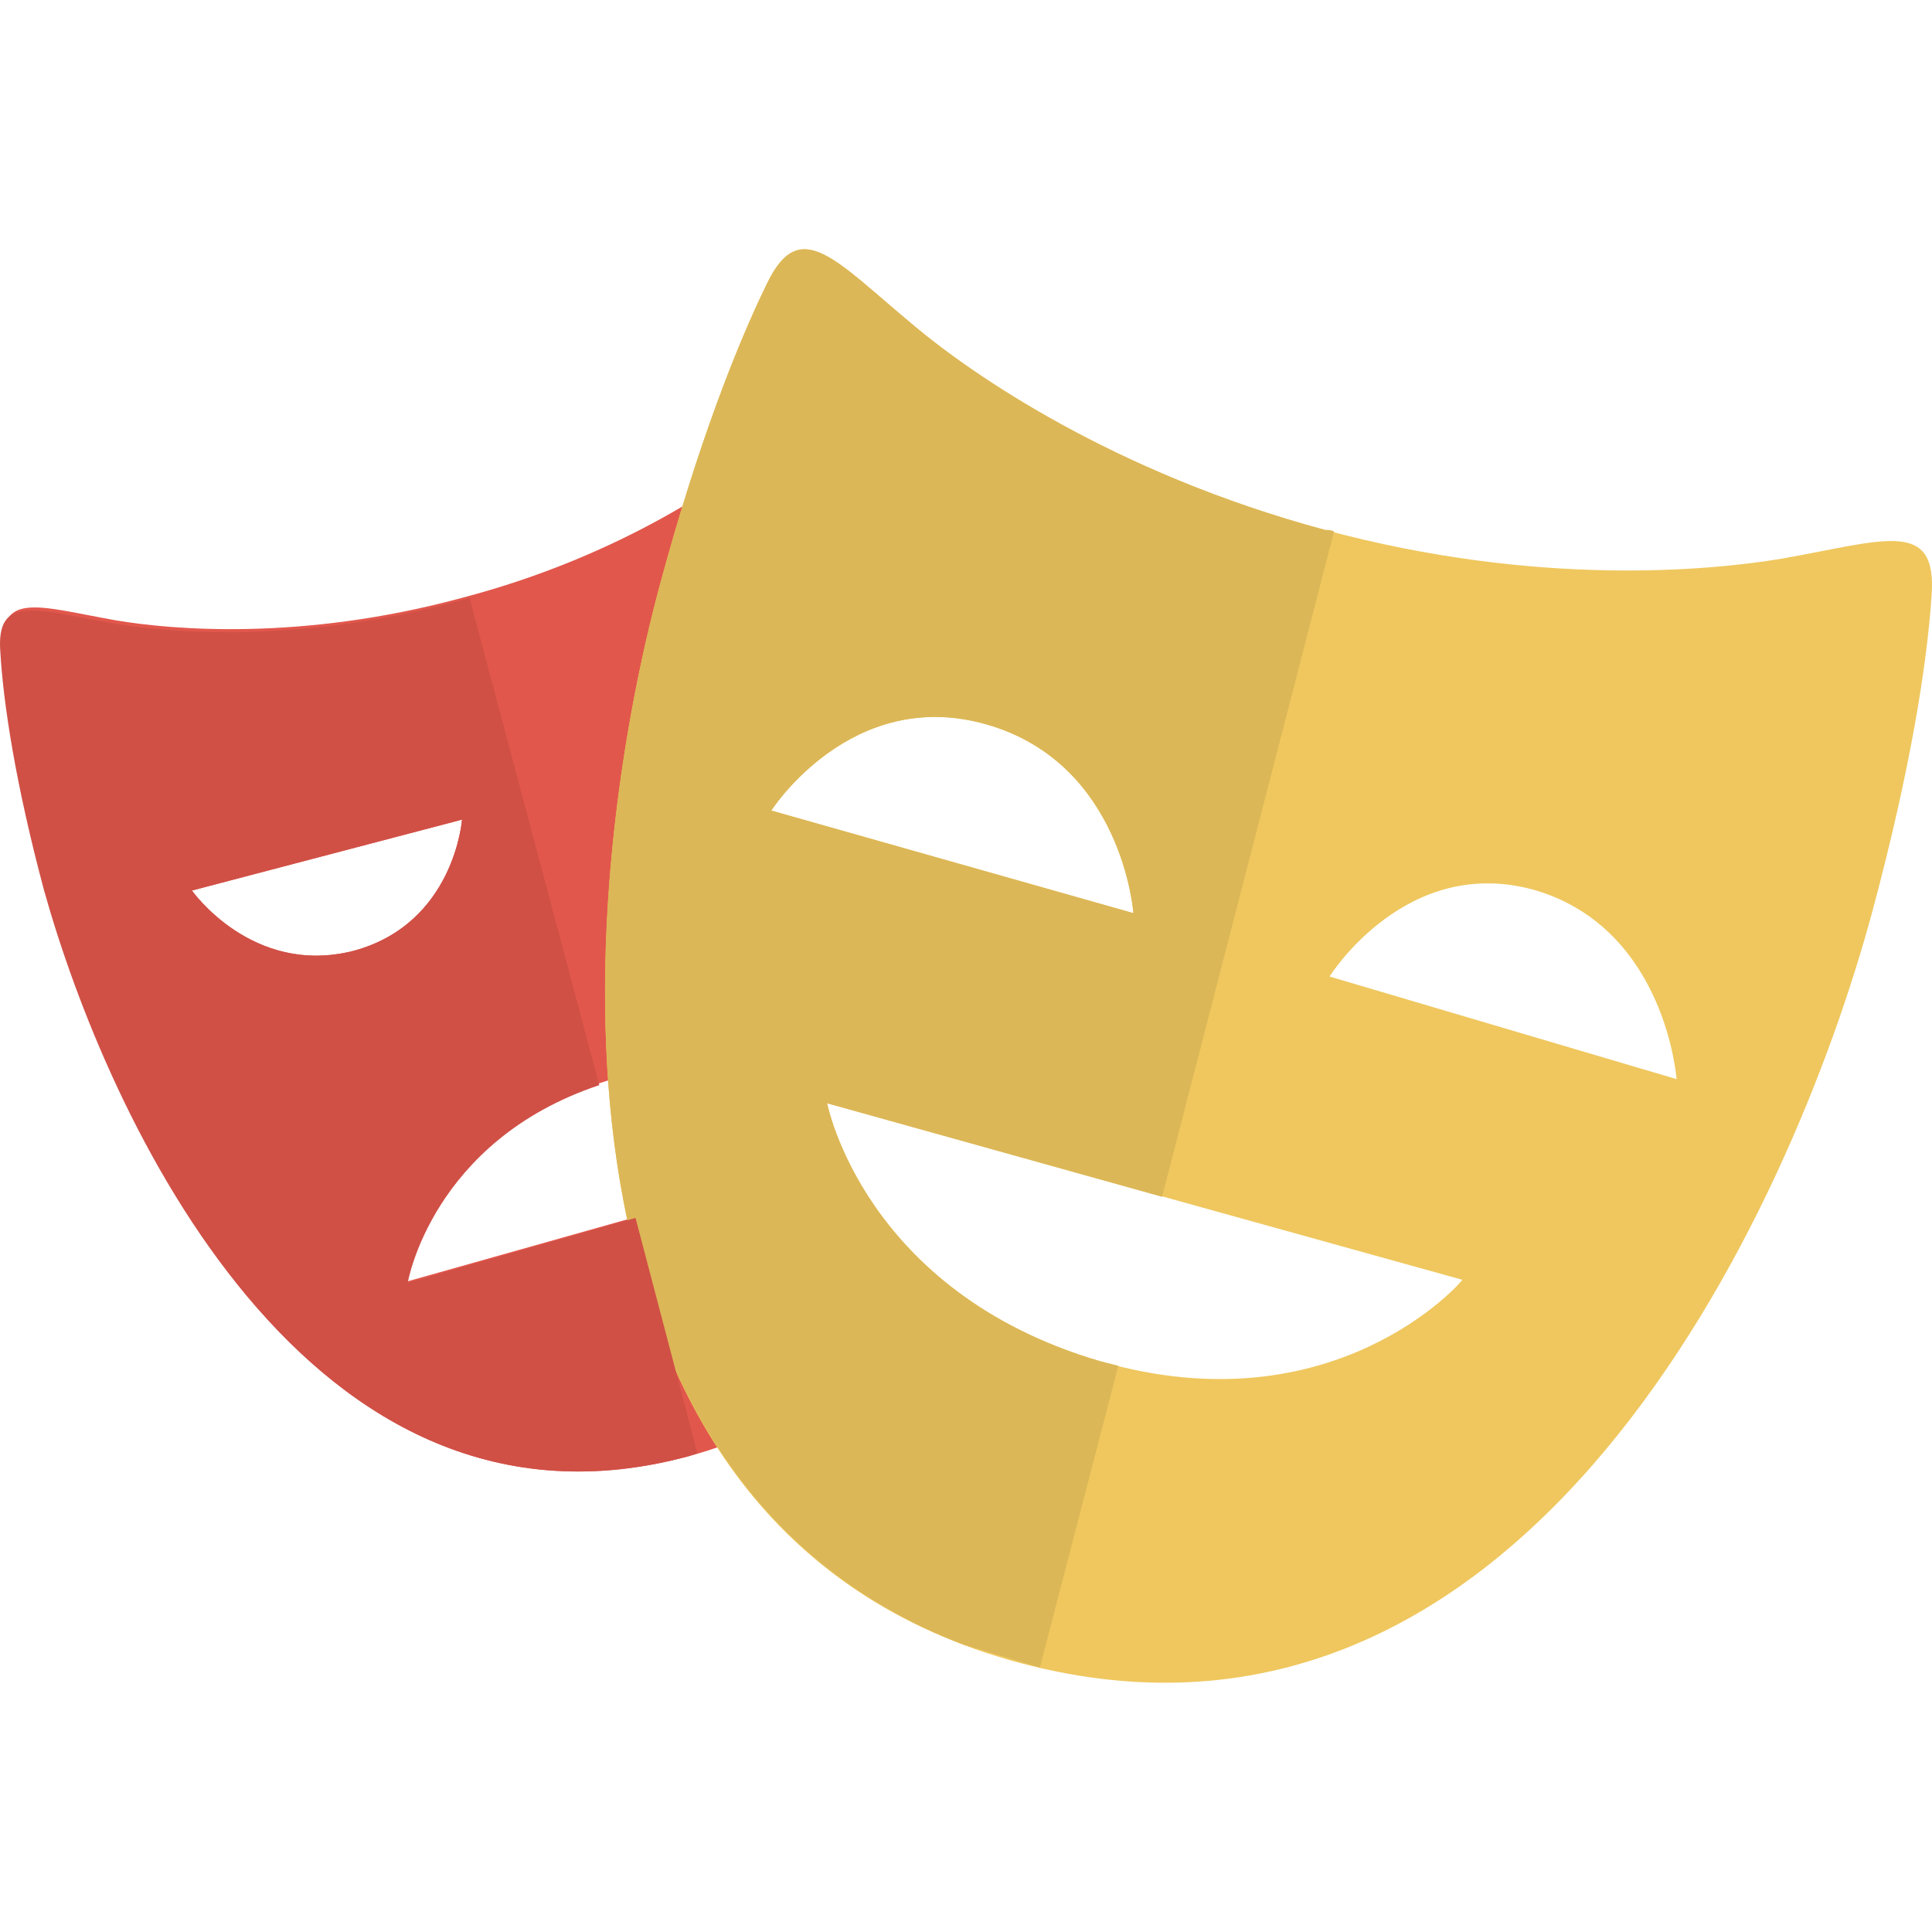
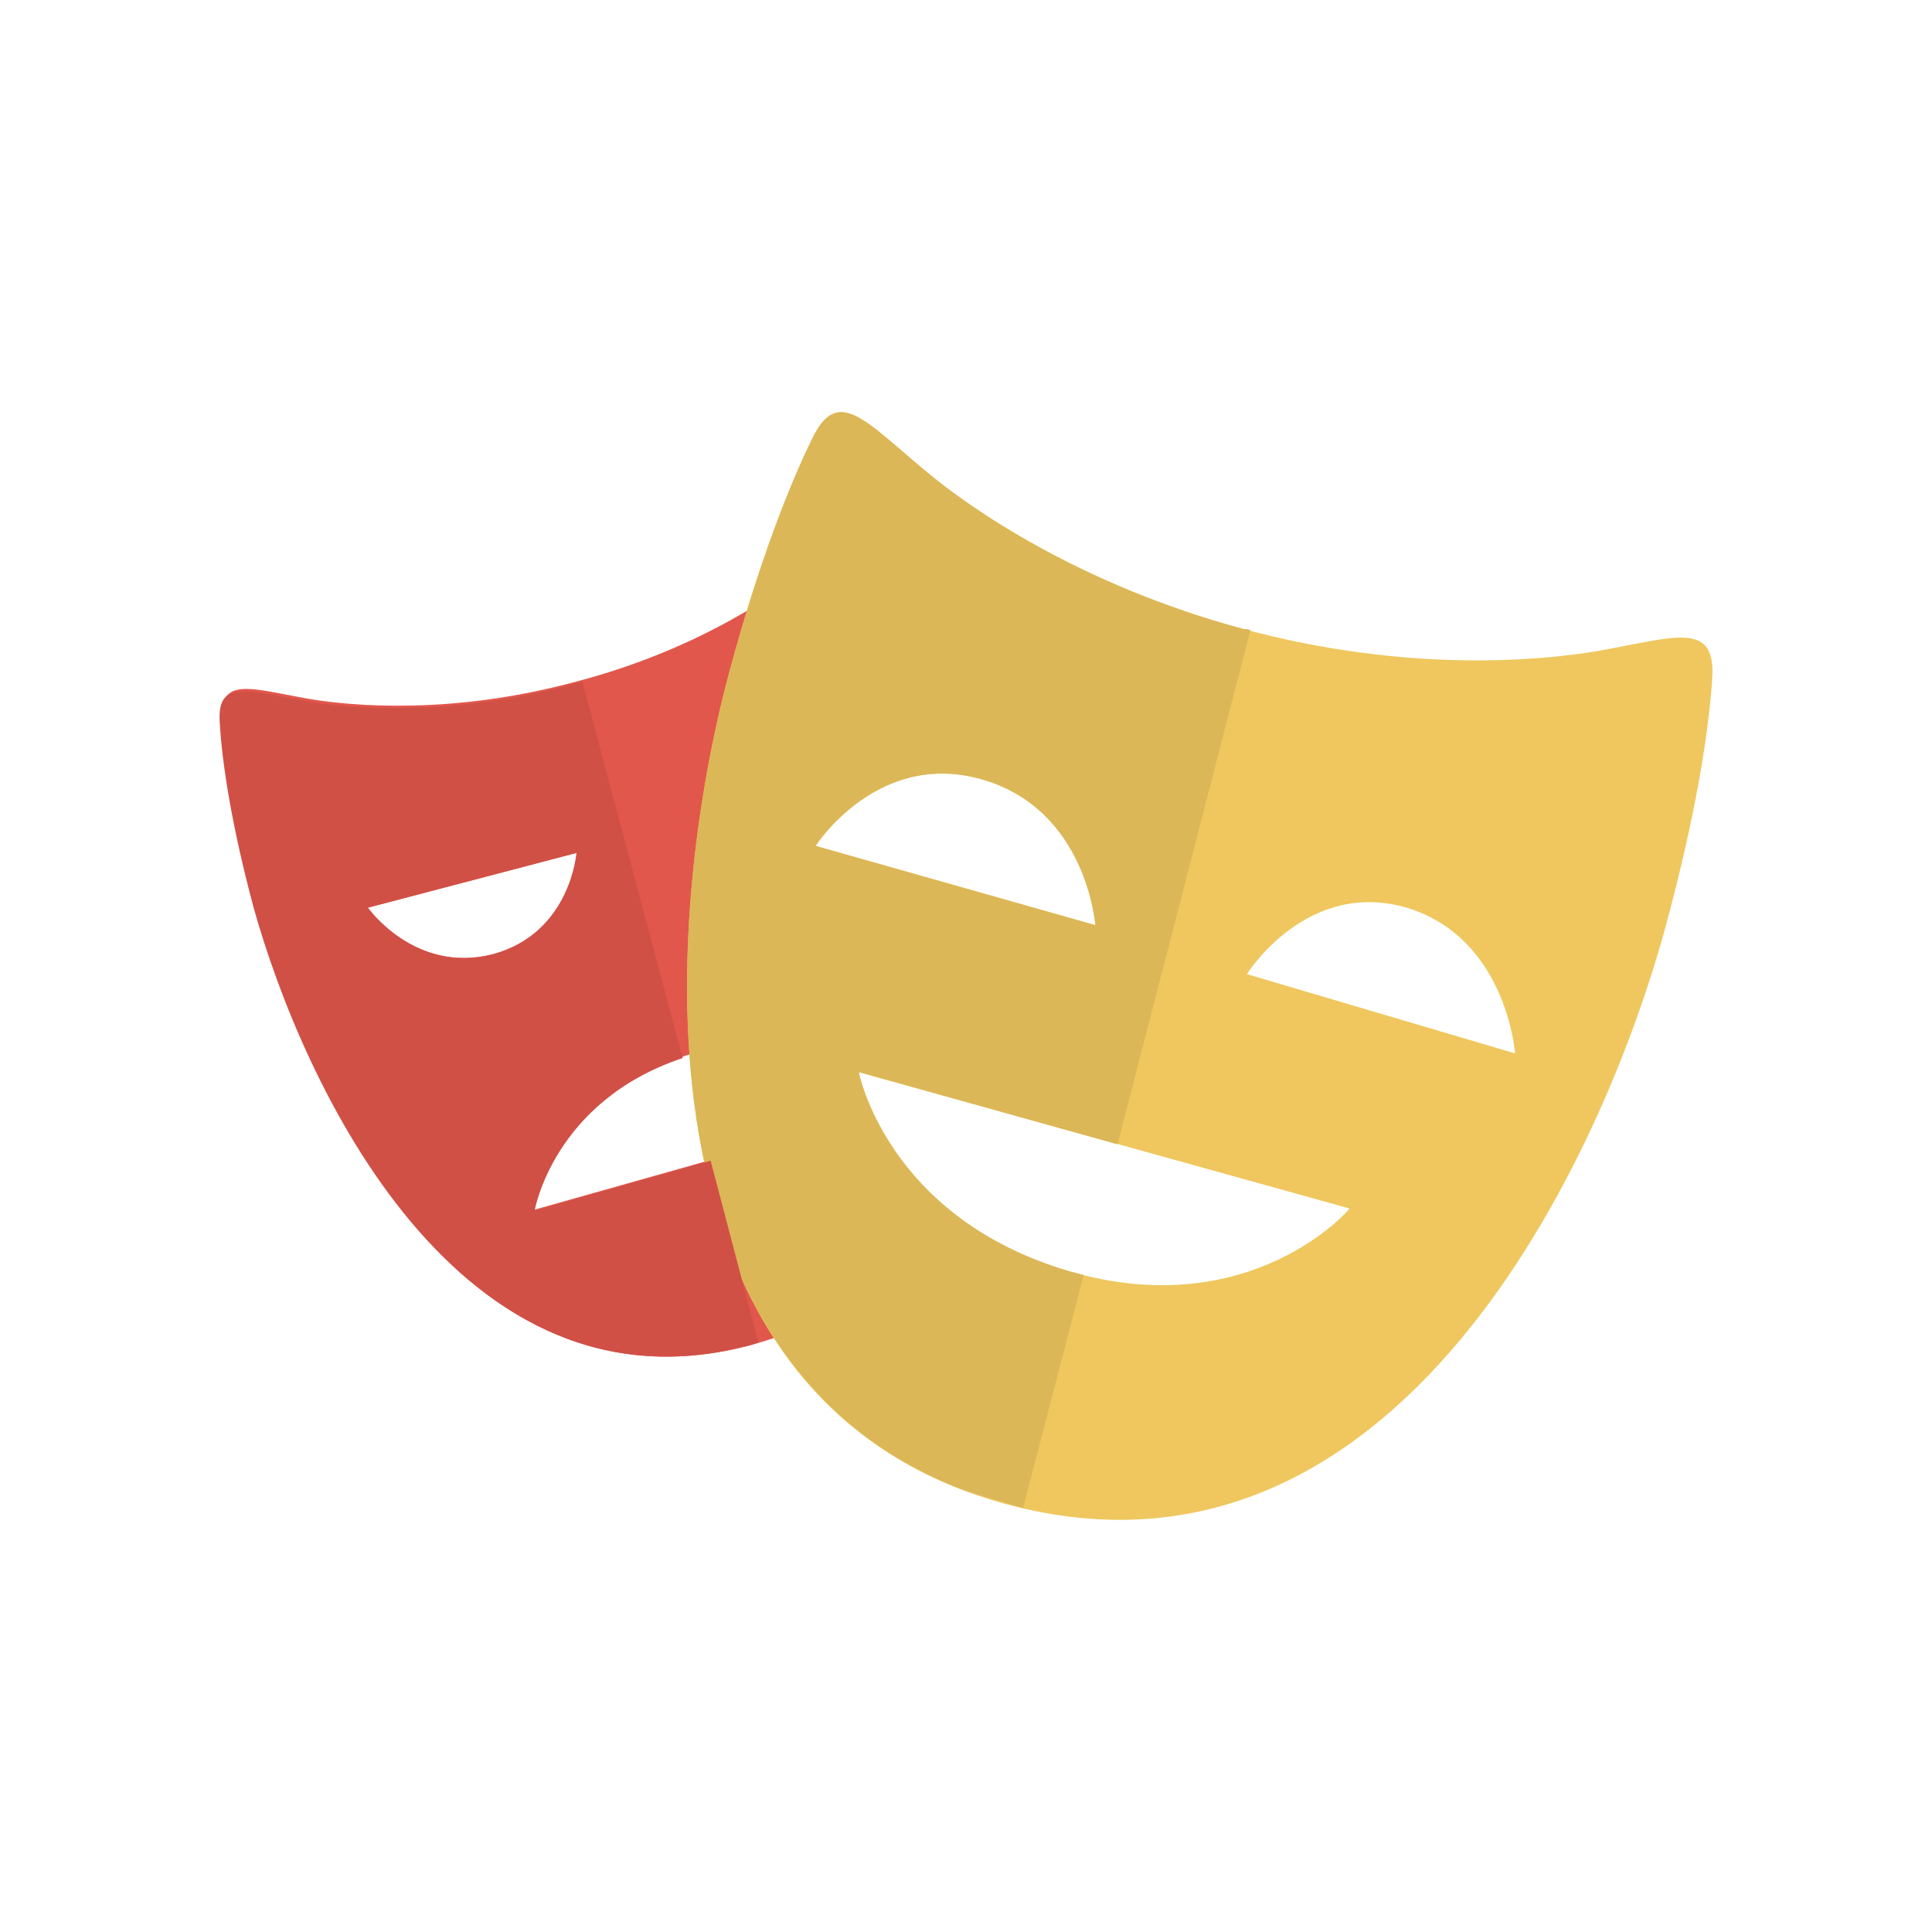
- <svg xmlns="http://www.w3.org/2000/svg" version="1.1" id="Layer_1" x="0px" y="0px" viewBox="0 0 504.334 504.334" style="enable-background:new 0 0 504.334 504.334;" xml:space="preserve">
-   <path style="fill:#E2574C;" d="M198.588,341.561v-33.083l-92.16,25.994c0,0,6.695-39.385,54.745-53.169  c14.572-3.938,27.175-3.938,37.415-1.969V143.062h46.08c-5.12-15.36-9.846-27.569-13.785-35.84  c-6.695-13.785-13.785-4.726-29.145,8.665c-11.028,9.058-38.991,29.145-81.132,40.172c-42.142,11.422-76.012,8.271-90.191,5.908  c-20.086-3.545-30.72-7.877-29.538,7.483c0.788,13.391,3.938,34.265,11.422,62.228c15.754,59.865,68.135,175.262,167.385,148.48  c25.994-7.089,44.505-20.874,57.108-38.597H198.588z M50.108,232.465l70.498-18.511c0,0-1.969,27.175-28.357,34.265  C65.862,254.914,50.108,232.465,50.108,232.465z" />
-   <path style="fill:#EFC75E;" d="M465.222,145.819c-18.905,3.151-63.803,7.483-119.335-7.483s-92.554-40.96-107.126-53.169  c-20.874-17.329-29.932-29.145-38.597-11.028c-7.877,16.148-18.117,42.142-27.963,78.769  c-21.268,79.163-37.022,246.154,94.129,281.206c131.545,35.052,201.255-117.366,222.523-196.529  c9.846-36.628,14.178-64.197,15.36-81.92C505.788,135.185,492.004,141.093,465.222,145.819z M201.345,211.591  c0,0,20.874-32.689,56.32-22.449c35.446,10.24,38.203,49.231,38.203,49.231L201.345,211.591z M287.204,355.345  c-61.834-18.117-71.286-67.348-71.286-67.348l165.809,46.08C381.727,334.471,348.25,373.068,287.204,355.345z M347.068,254.914  c0,0,20.086-32.295,53.957-22.449c33.871,10.24,36.628,49.231,36.628,49.231L347.068,254.914z" />
-   <path style="fill:#DCB757;" d="M291.93,356.527l-4.726-1.182c-61.834-18.117-71.286-67.348-71.286-67.348l87.434,24.418  l44.898-173.686c-0.788-0.394-1.575-0.394-2.363-0.394c-55.532-14.966-92.554-40.96-107.126-53.169  c-20.874-17.329-29.932-29.145-38.597-11.028c-7.877,16.148-18.117,42.142-27.963,78.769c-20.48,76.012-35.84,232.763,79.557,276.48  l19.692,5.908L291.93,356.527L291.93,356.527z M201.345,211.591c0,0,20.874-32.689,56.32-22.449  c35.446,10.24,38.203,49.231,38.203,49.231L201.345,211.591z" />
-   <path style="fill:#D05046;" d="M165.899,317.93l-59.471,16.935c0,0,6.302-37.022,50.018-51.594l-33.871-127.212  c-0.788,0.394-1.575,0.394-2.757,0.788c-42.142,11.422-76.012,8.271-90.191,5.908c-20.086-3.545-30.72-7.877-29.538,7.483  c0.788,13.391,3.938,34.265,11.422,62.228c16.542,59.077,68.923,174.474,168.172,147.692l2.363-0.788  C182.047,379.37,165.899,317.93,165.899,317.93z M50.108,232.465l70.498-18.511c0,0-1.969,27.175-28.357,34.265  C65.862,254.914,50.108,232.465,50.108,232.465z" />
-   <g>
- </g>
-   <g>
- </g>
-   <g>
- </g>
-   <g>
- </g>
-   <g>
- </g>
-   <g>
- </g>
-   <g>
- </g>
-   <g>
- </g>
-   <g>
- </g>
-   <g>
- </g>
-   <g>
- </g>
-   <g>
- </g>
-   <g>
- </g>
-   <g>
- </g>
-   <g>
- </g>
+ <svg xmlns="http://www.w3.org/2000/svg" version="1.1" id="Layer_1" x="0px" y="0px" width="792px" height="792px" viewBox="-90 0 792 792" enable-background="new -90 0 792 792" xml:space="preserve">
+   <path fill="#E2574C" d="M240.983,504.478v-40.146l-111.834,31.544c0,0,8.124-47.793,66.432-64.52  c17.683-4.779,32.976-4.779,45.402-2.39V263.603H296.9c-6.213-18.639-11.948-33.455-16.728-43.491  c-8.125-16.728-16.728-5.735-35.367,10.515c-13.382,10.992-47.315,35.367-98.452,48.748c-51.139,13.86-92.239,10.037-109.445,7.169  c-24.374-4.302-37.278-9.559-35.844,9.081c0.957,16.25,4.779,41.58,13.861,75.513c19.117,72.645,82.68,212.677,203.118,180.177  c31.543-8.603,54.006-25.33,69.3-46.836L240.983,504.478L240.983,504.478z M60.805,372.092l85.548-22.462  c0,0-2.389,32.976-34.411,41.58C79.922,399.333,60.805,372.092,60.805,372.092z" />
+   <path fill="#EFC75E" d="M564.538,266.949c-22.94,3.824-77.424,9.081-144.811-9.081s-112.313-49.704-129.996-64.52  c-25.33-21.028-36.322-35.367-46.836-13.382c-9.559,19.595-21.985,51.139-33.933,95.584  c-25.809,96.063-44.926,298.703,114.224,341.238c159.628,42.535,244.22-142.421,270.027-238.484  c11.948-44.448,17.205-77.902,18.64-99.409C613.765,254.044,597.038,261.214,564.538,266.949z M244.329,346.762  c0,0,25.33-39.667,68.343-27.241c43.013,12.426,46.358,59.741,46.358,59.741L244.329,346.762z M348.517,521.205  c-75.034-21.985-86.504-81.726-86.504-81.726l201.206,55.917C463.219,495.874,422.595,542.711,348.517,521.205z M421.16,399.333  c0,0,24.374-39.189,65.477-27.241c41.102,12.426,44.447,59.741,44.447,59.741L421.16,399.333z" />
+   <path fill="#DCB757" d="M354.252,522.639l-5.735-1.434c-75.034-21.985-86.504-81.726-86.504-81.726l106.1,29.63l54.482-210.764  c-0.956-0.478-1.911-0.478-2.867-0.478c-67.387-18.161-112.313-49.705-129.996-64.52c-25.33-21.029-36.322-35.367-46.836-13.383  c-9.559,19.596-21.985,51.139-33.933,95.585c-24.853,92.239-43.491,282.454,96.541,335.503l23.896,7.17L354.252,522.639  L354.252,522.639z M244.329,346.762c0,0,25.33-39.667,68.343-27.241c43.013,12.426,46.358,59.741,46.358,59.741L244.329,346.762z" />
+   <path fill="#D05046" d="M201.315,475.802l-72.167,20.551c0,0,7.647-44.926,60.696-62.608l-41.102-154.37  c-0.957,0.478-1.912,0.478-3.346,0.957c-51.139,13.86-92.239,10.037-109.445,7.169c-24.374-4.302-37.278-9.559-35.844,9.081  c0.957,16.25,4.779,41.58,13.86,75.513c20.074,71.689,83.637,211.721,204.074,179.221l2.868-0.956  C220.911,550.358,201.315,475.802,201.315,475.802z M60.805,372.092l85.548-22.462c0,0-2.389,32.976-34.411,41.58  C79.922,399.333,60.805,372.092,60.805,372.092z" />
</svg>
